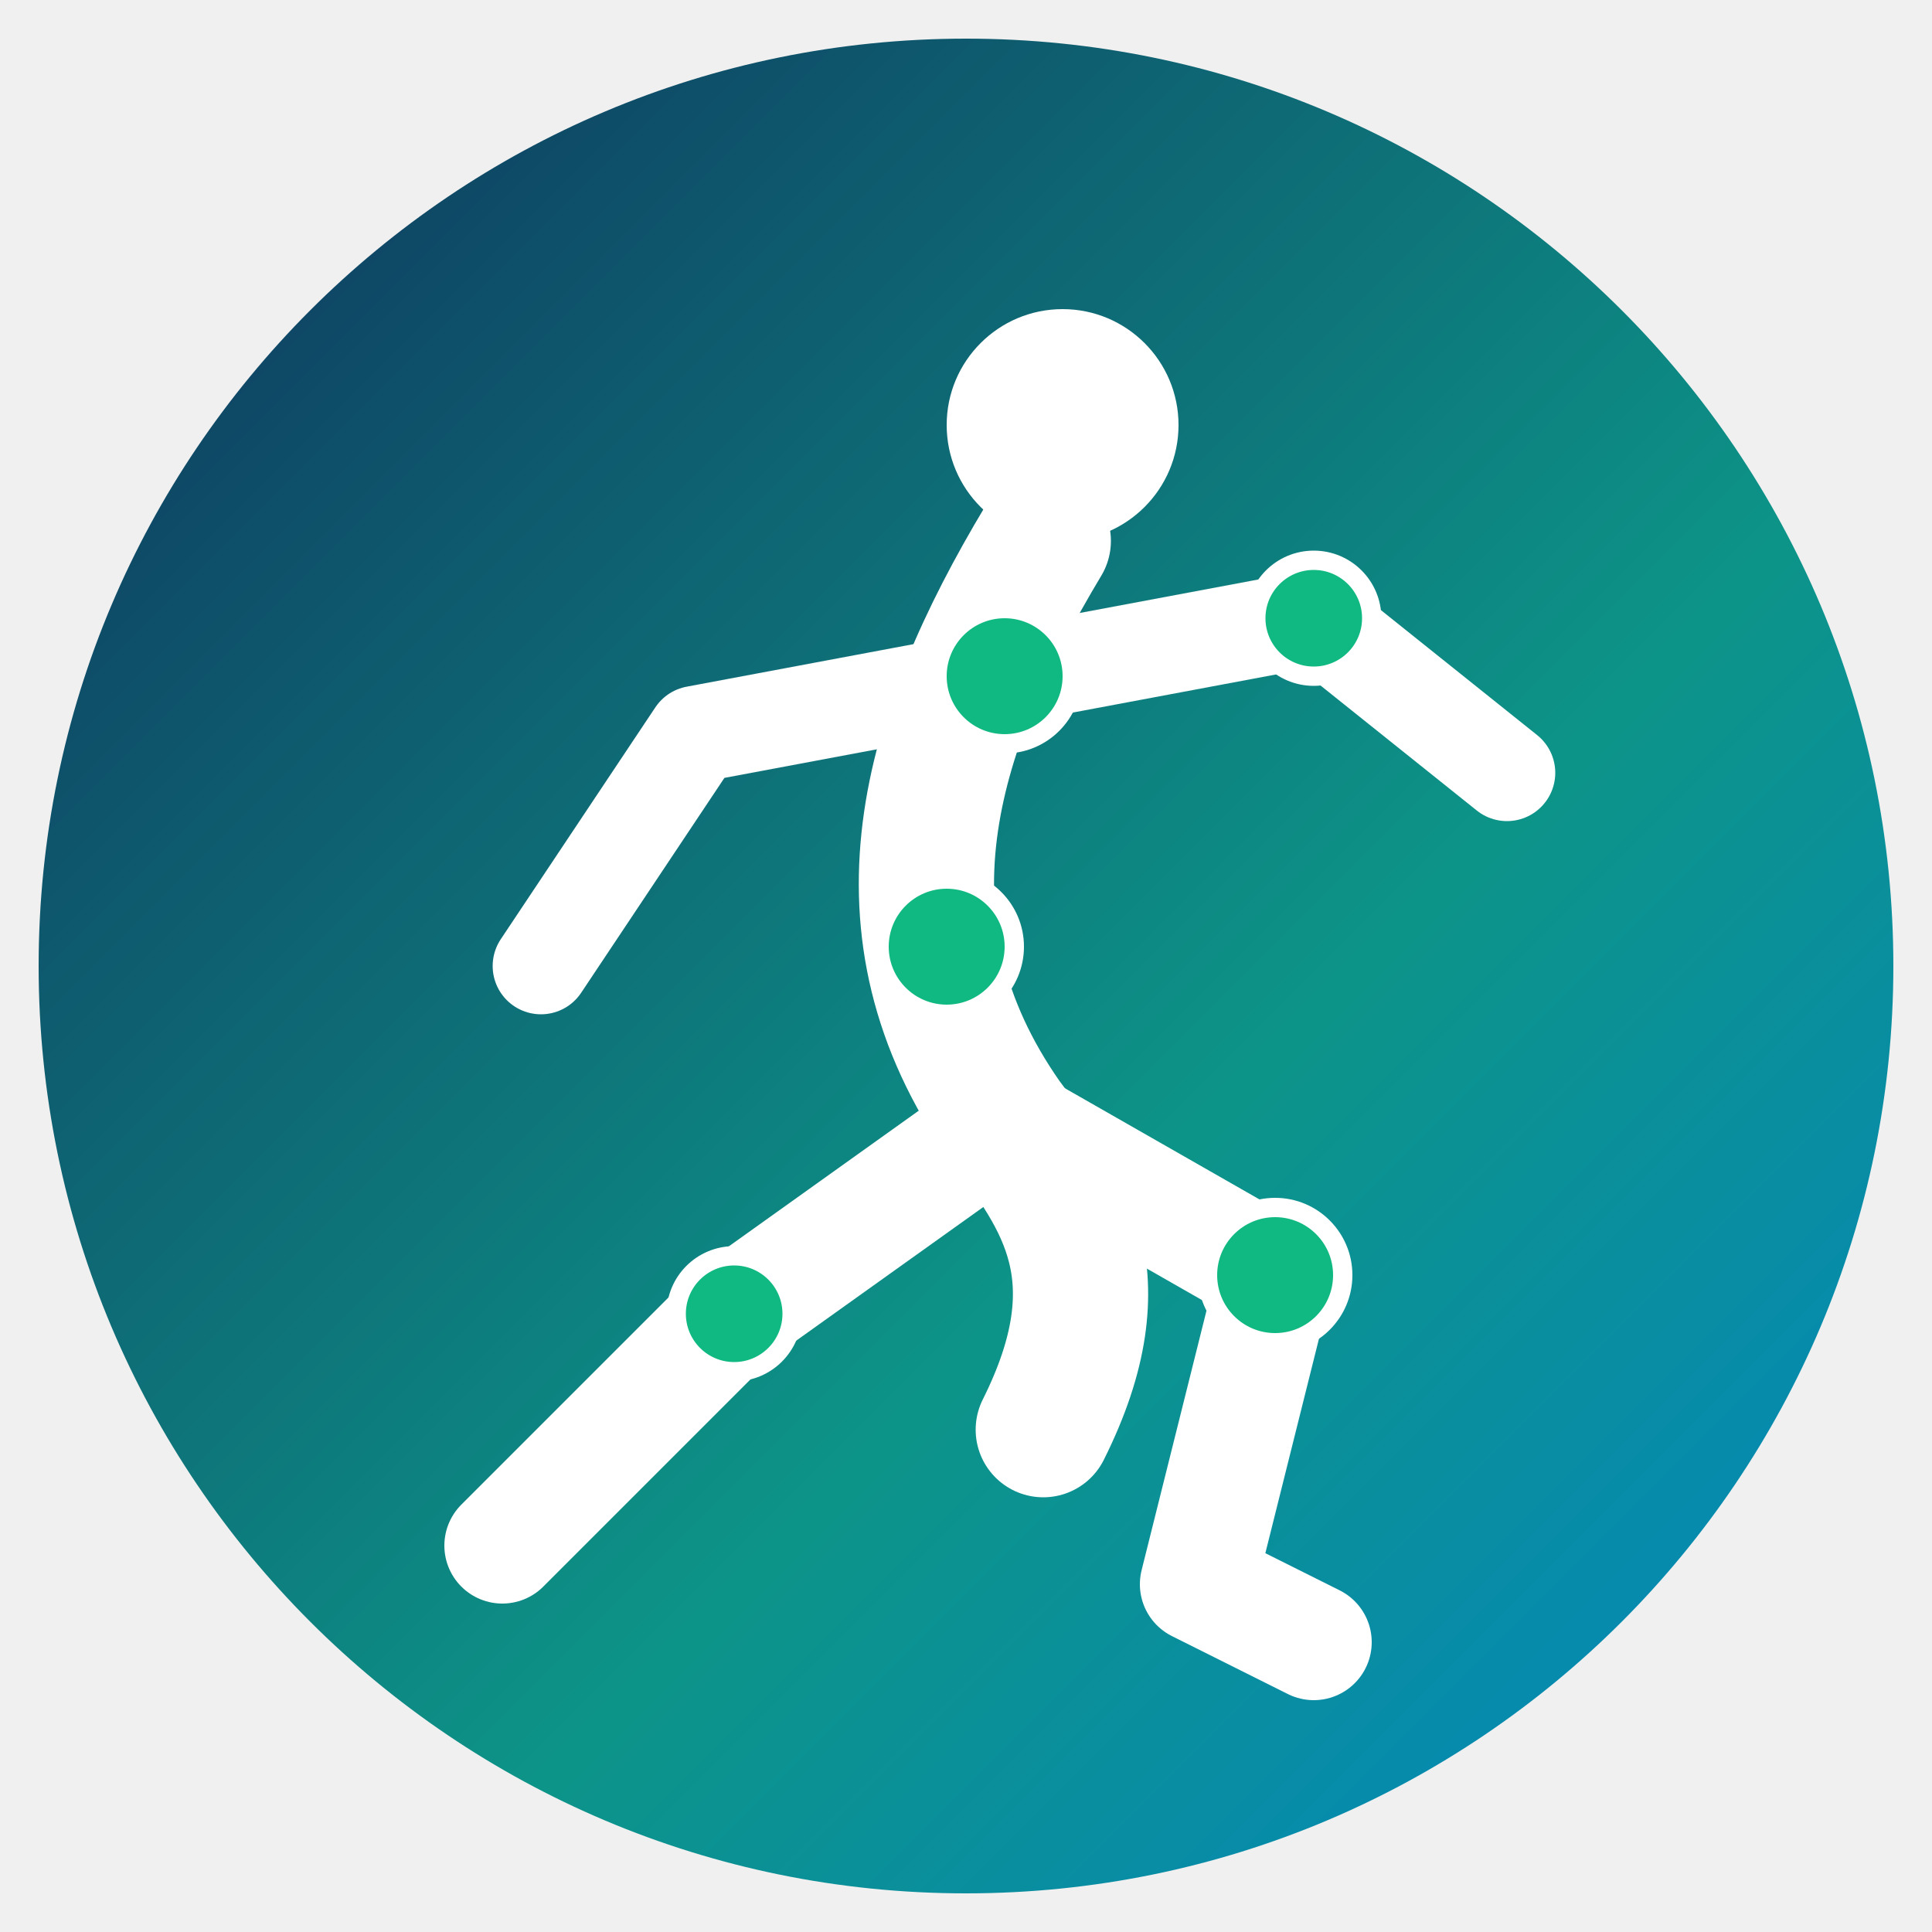
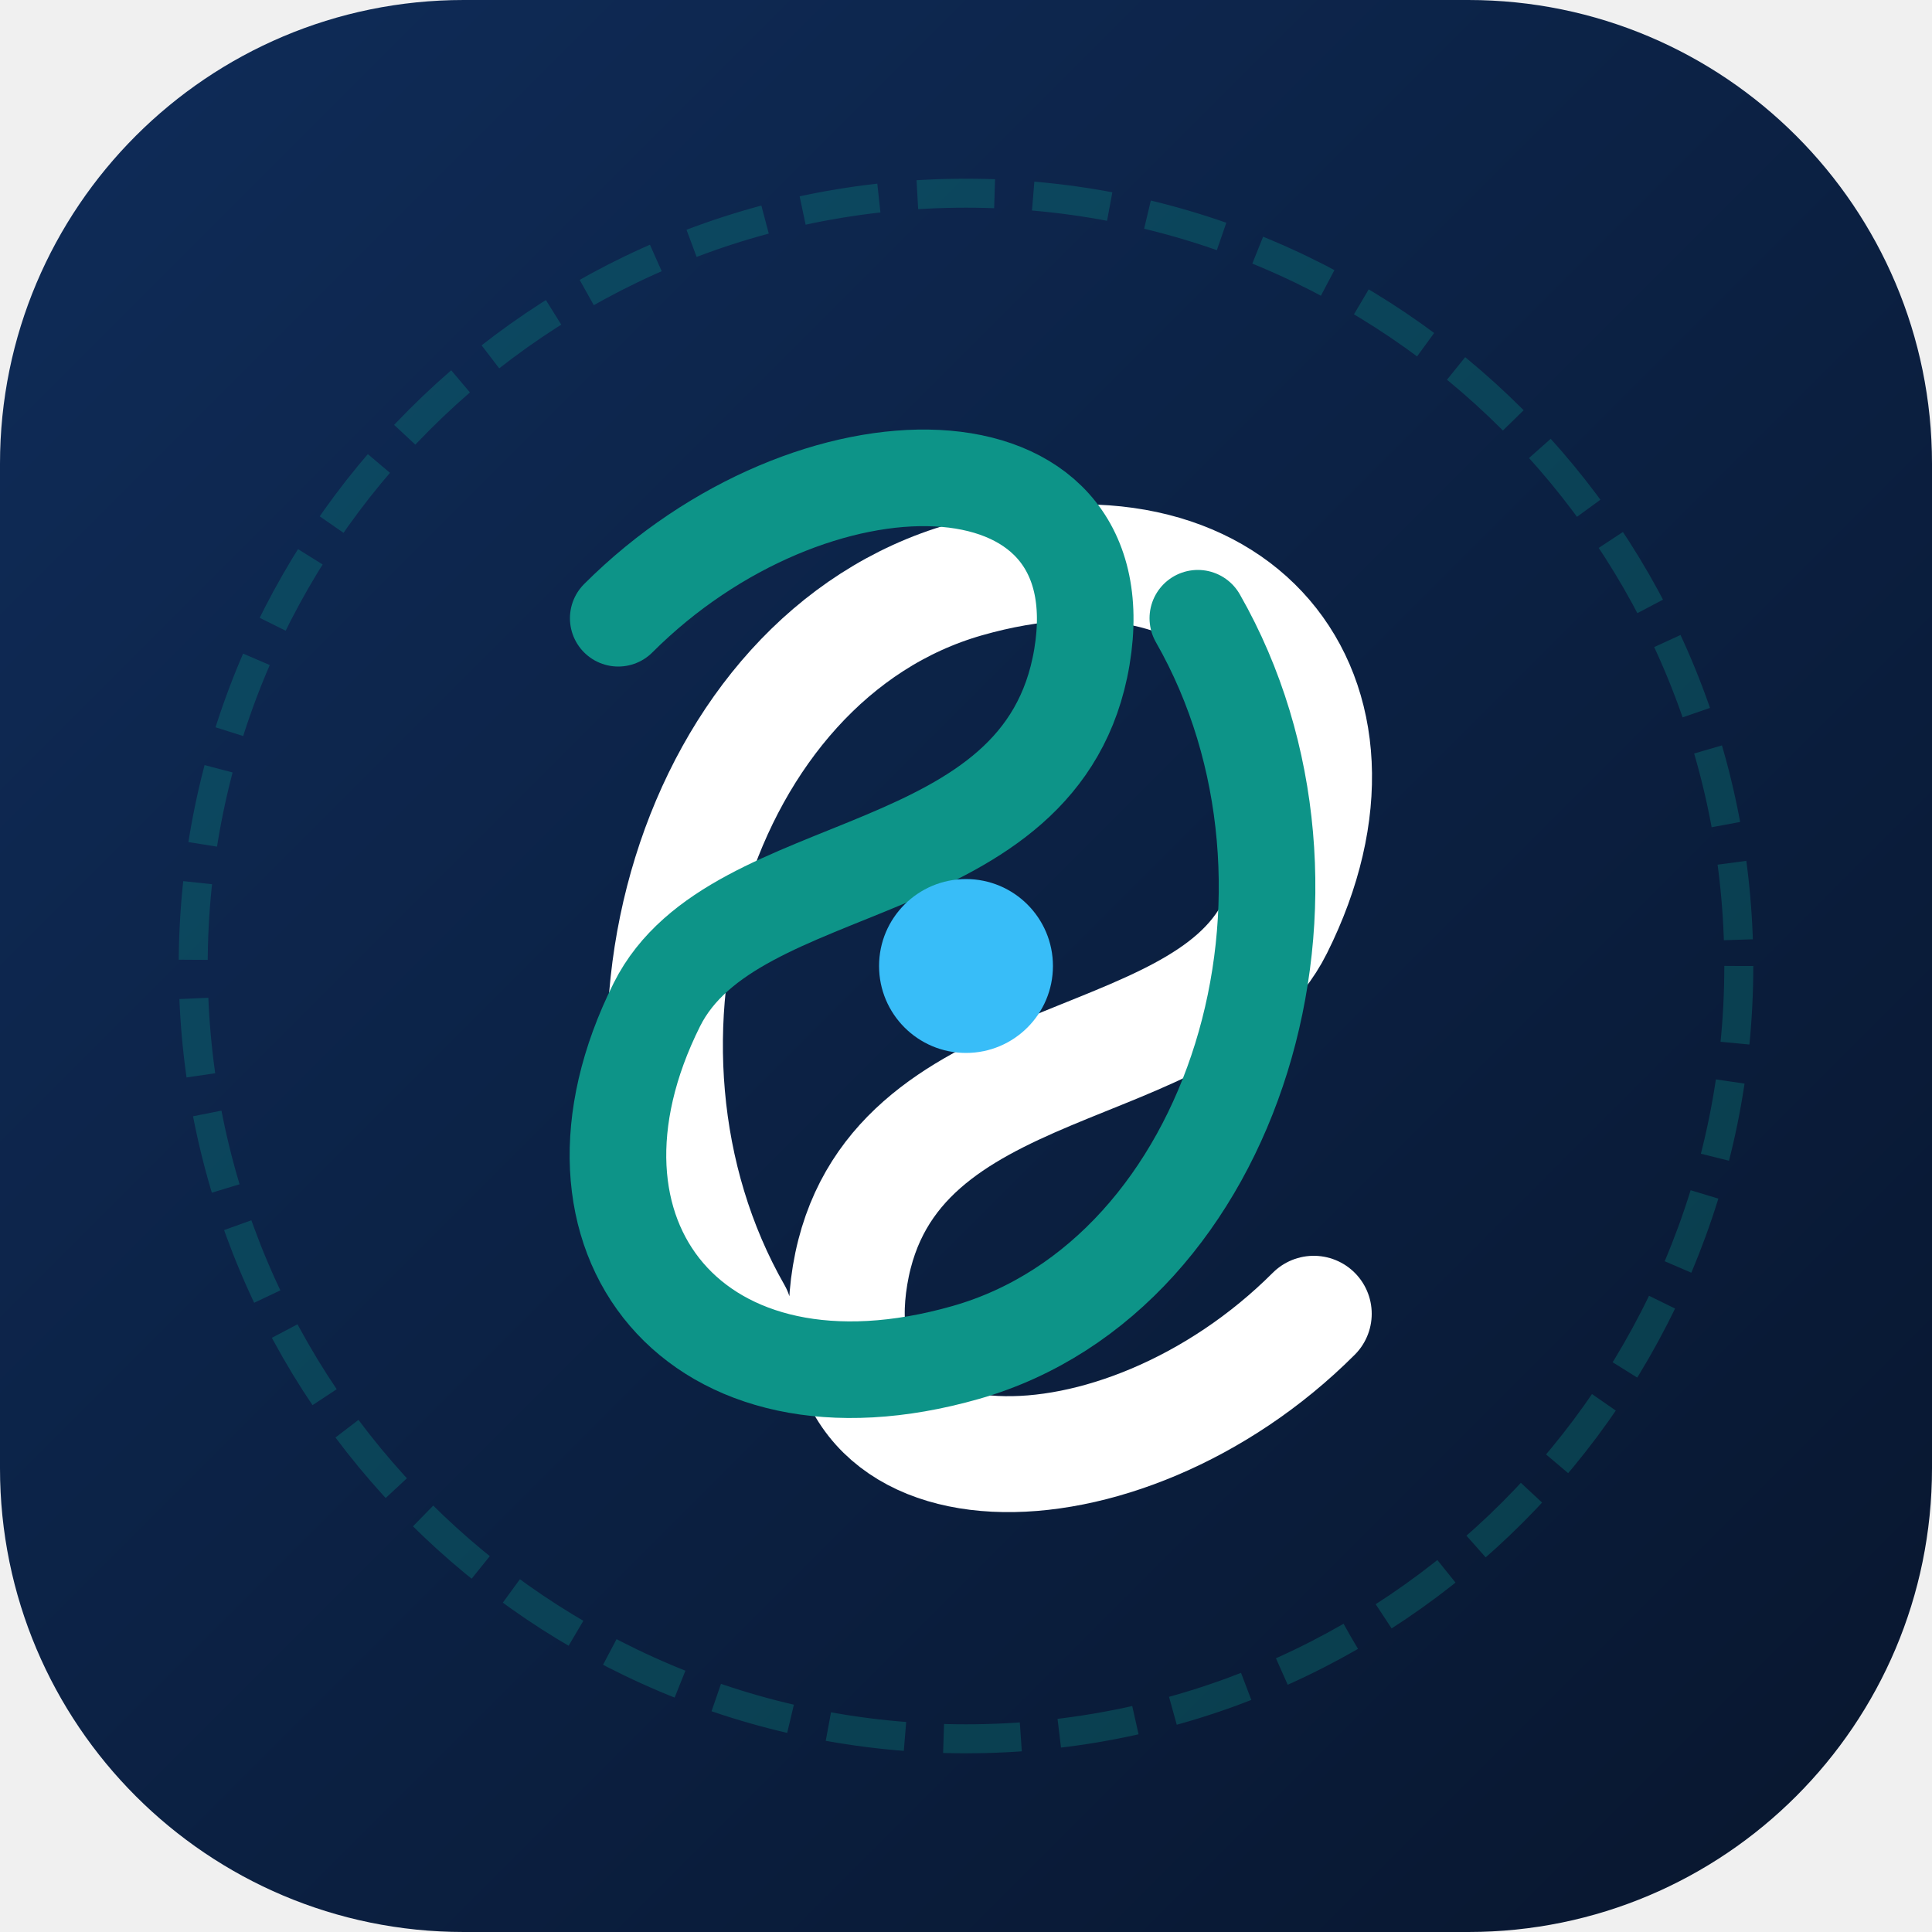
<svg xmlns="http://www.w3.org/2000/svg" viewBox="0 0 100 100" fill="none">
-   <circle cx="50" cy="50" r="48" fill="url(#clinicBgGradient)" />
-   <circle cx="55" cy="22" r="6" fill="#FFFFFF" />
-   <path d="M 54 28 C 48 38 45 48 52 58 C 55 62 58 66 54 74" stroke="#FFFFFF" stroke-width="7" stroke-linecap="round" fill="none" />
-   <path d="M 52 35 L 68 32 L 78 40" stroke="#FFFFFF" stroke-width="5" stroke-linecap="round" stroke-linejoin="round" fill="none" />
-   <path d="M 52 35 L 36 38 L 28 50" stroke="#FFFFFF" stroke-width="5" stroke-linecap="round" stroke-linejoin="round" fill="none" />
-   <path d="M 52 58 L 66 66 L 62 82 M 62 82 L 68 85" stroke="#FFFFFF" stroke-width="6" stroke-linecap="round" stroke-linejoin="round" fill="none" />
-   <path d="M 52 58 L 38 68 L 26 80" stroke="#FFFFFF" stroke-width="6" stroke-linecap="round" stroke-linejoin="round" fill="none" />
-   <circle cx="52" cy="35" r="3.5" fill="#10B981" stroke="#FFFFFF" stroke-width="1" />
-   <circle cx="68" cy="32" r="3" fill="#10B981" stroke="#FFFFFF" stroke-width="1" />
-   <circle cx="49" cy="49" r="3.5" fill="#10B981" stroke="#FFFFFF" stroke-width="1" />
-   <circle cx="66" cy="66" r="3.5" fill="#10B981" stroke="#FFFFFF" stroke-width="1" />
-   <circle cx="38" cy="68" r="3" fill="#10B981" stroke="#FFFFFF" stroke-width="1" />
+   <rect width="100" height="100" rx="24" fill="url(#bgGrad)" />
+   <circle cx="50" cy="50" r="40" stroke="#0D9488" stroke-width="1.5" stroke-opacity="0.3" stroke-dasharray="4 2" />
+   <path d="M 38 68 C 30 54 36 34 50 30 C 64 26 72 36 66 48 C 62 56 46 54 44 66 C 42 78 58 78 68 68" stroke="#FFFFFF" stroke-width="6" stroke-linecap="round" stroke-linejoin="round" />
+   <path d="M 62 32 C 70 46 64 66 50 70 C 36 74 28 64 34 52 C 38 44 54 46 56 34 C 58 22 42 22 32 32" stroke="#0D9488" stroke-width="5" stroke-linecap="round" stroke-linejoin="round" />
+   <circle cx="50" cy="50" r="4.5" fill="#38BDF8" />
  <defs>
-     <linearGradient id="clinicBgGradient" x1="0" y1="0" x2="100" y2="100" gradientUnits="userSpaceOnUse">
+     <linearGradient id="bgGrad" x1="0" y1="0" x2="100" y2="100" gradientUnits="userSpaceOnUse">
      <stop offset="0%" stop-color="#0F2C59" />
-       <stop offset="60%" stop-color="#0D9488" />
-       <stop offset="100%" stop-color="#0284C7" />
+       <stop offset="100%" stop-color="#08162E" />
    </linearGradient>
  </defs>
</svg>
